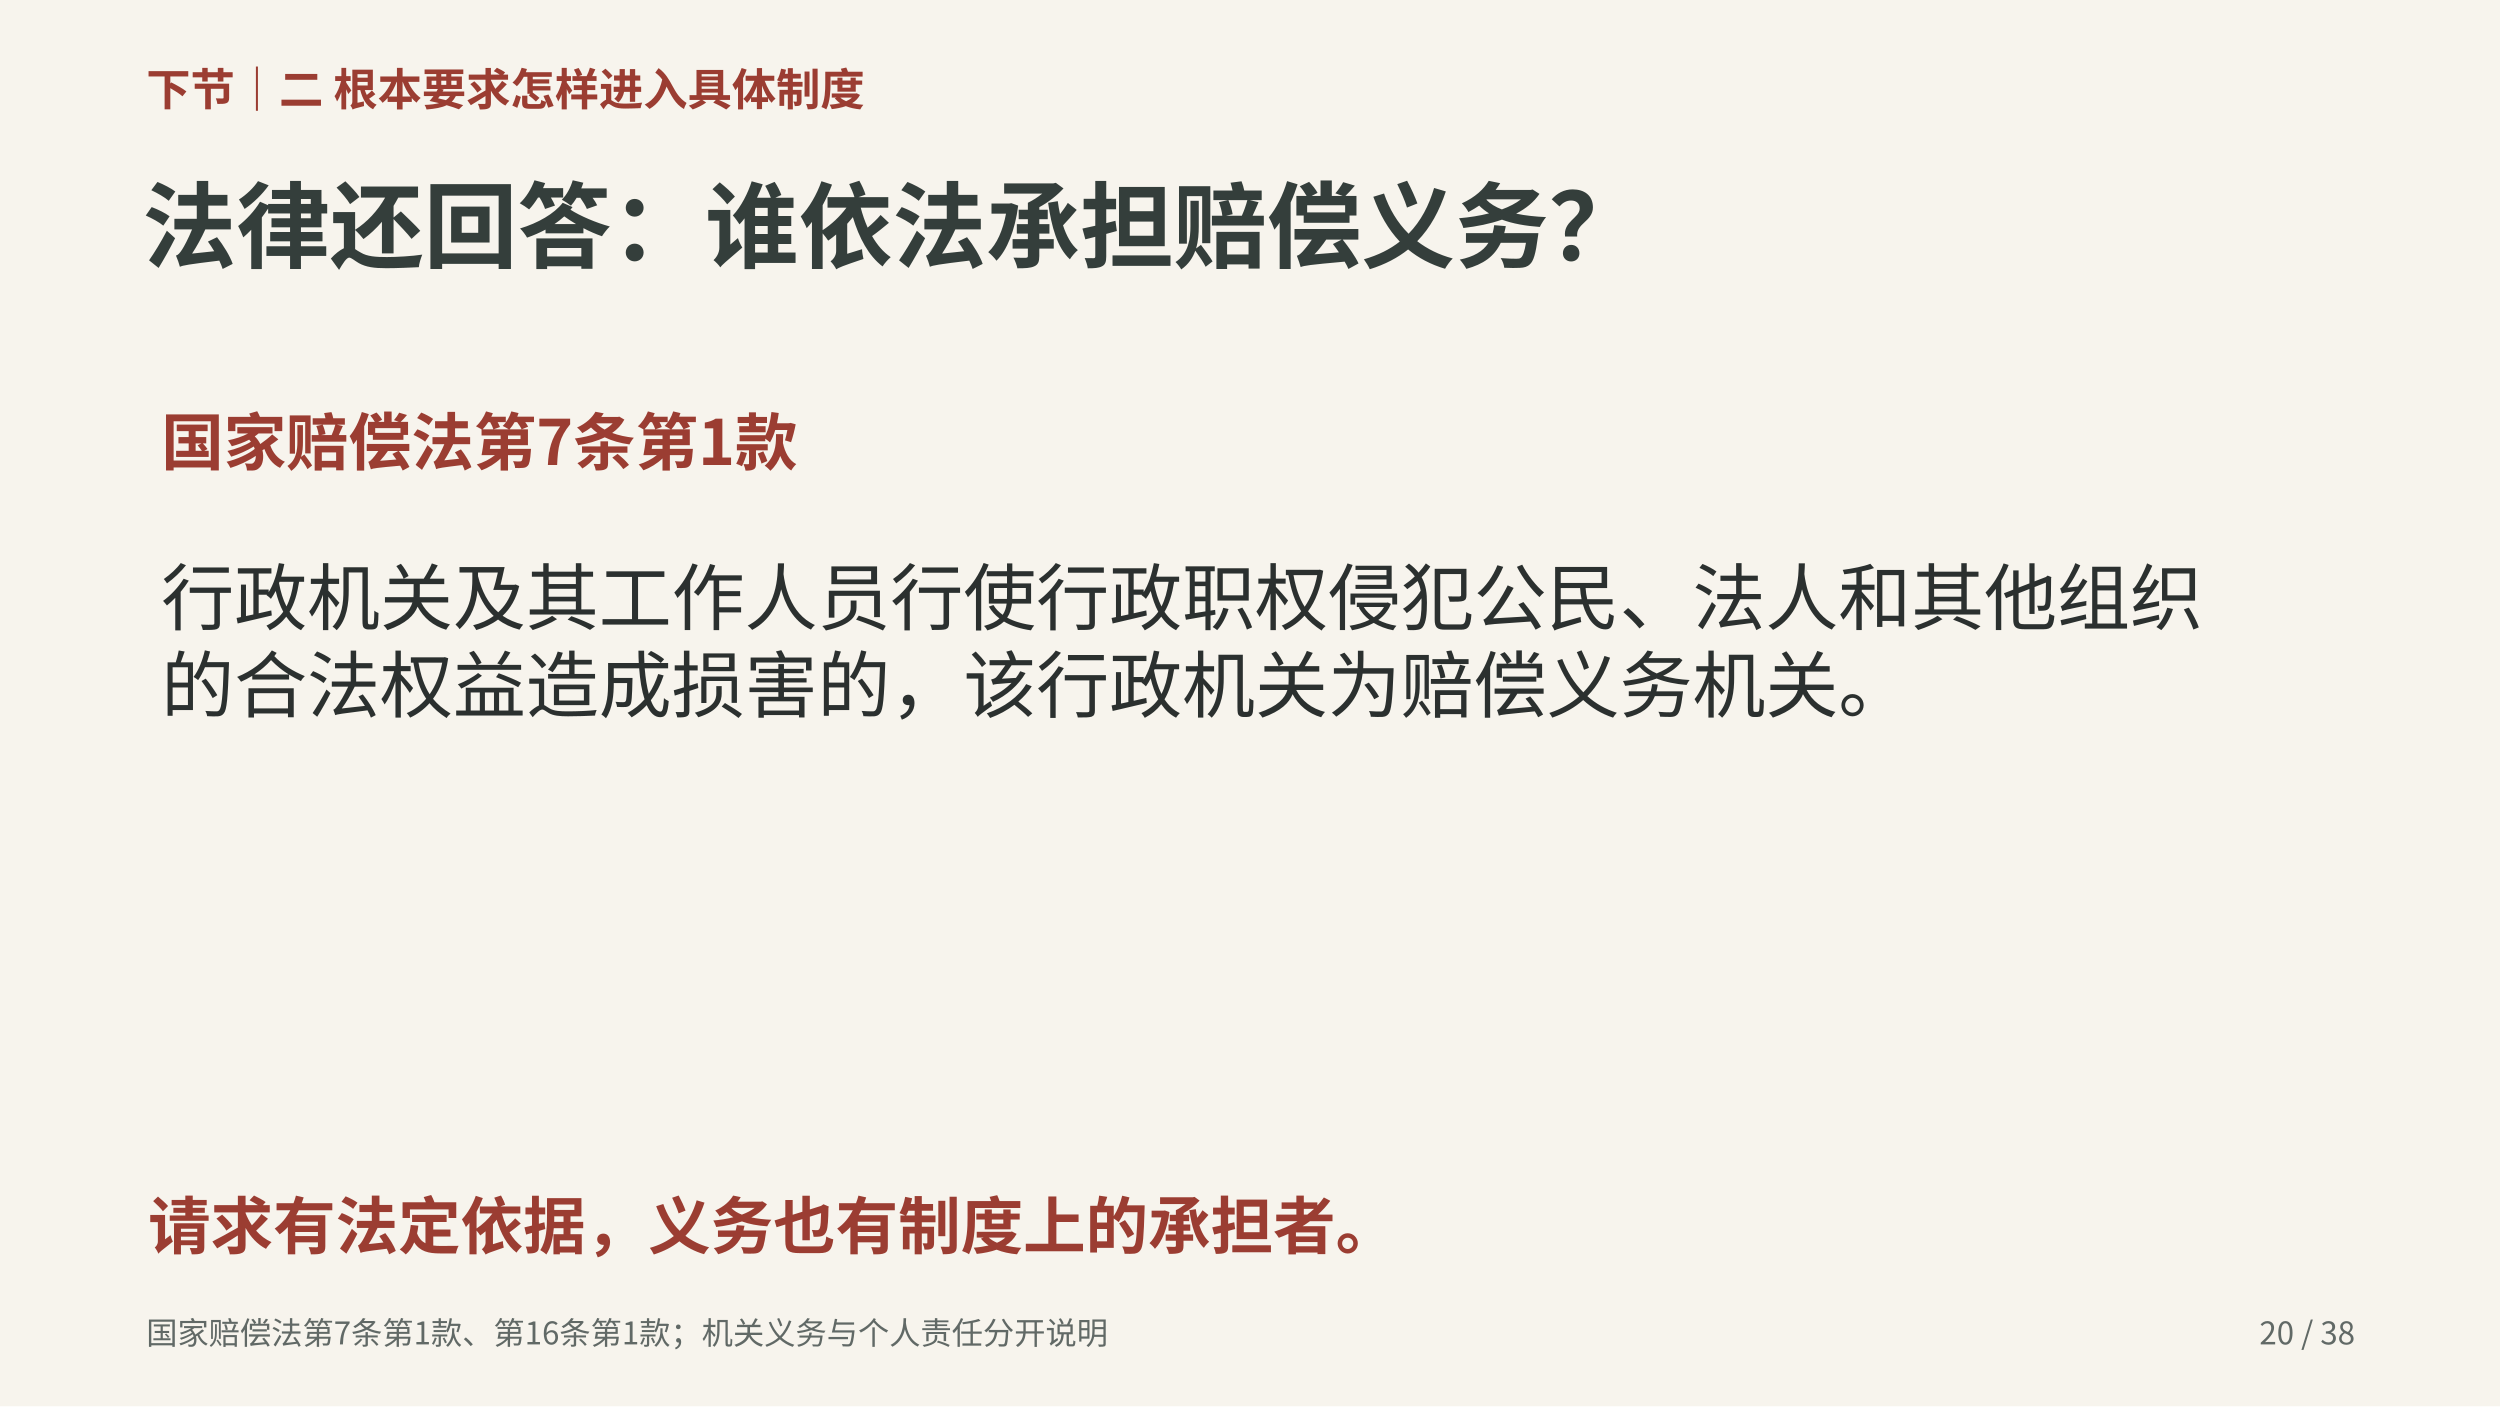
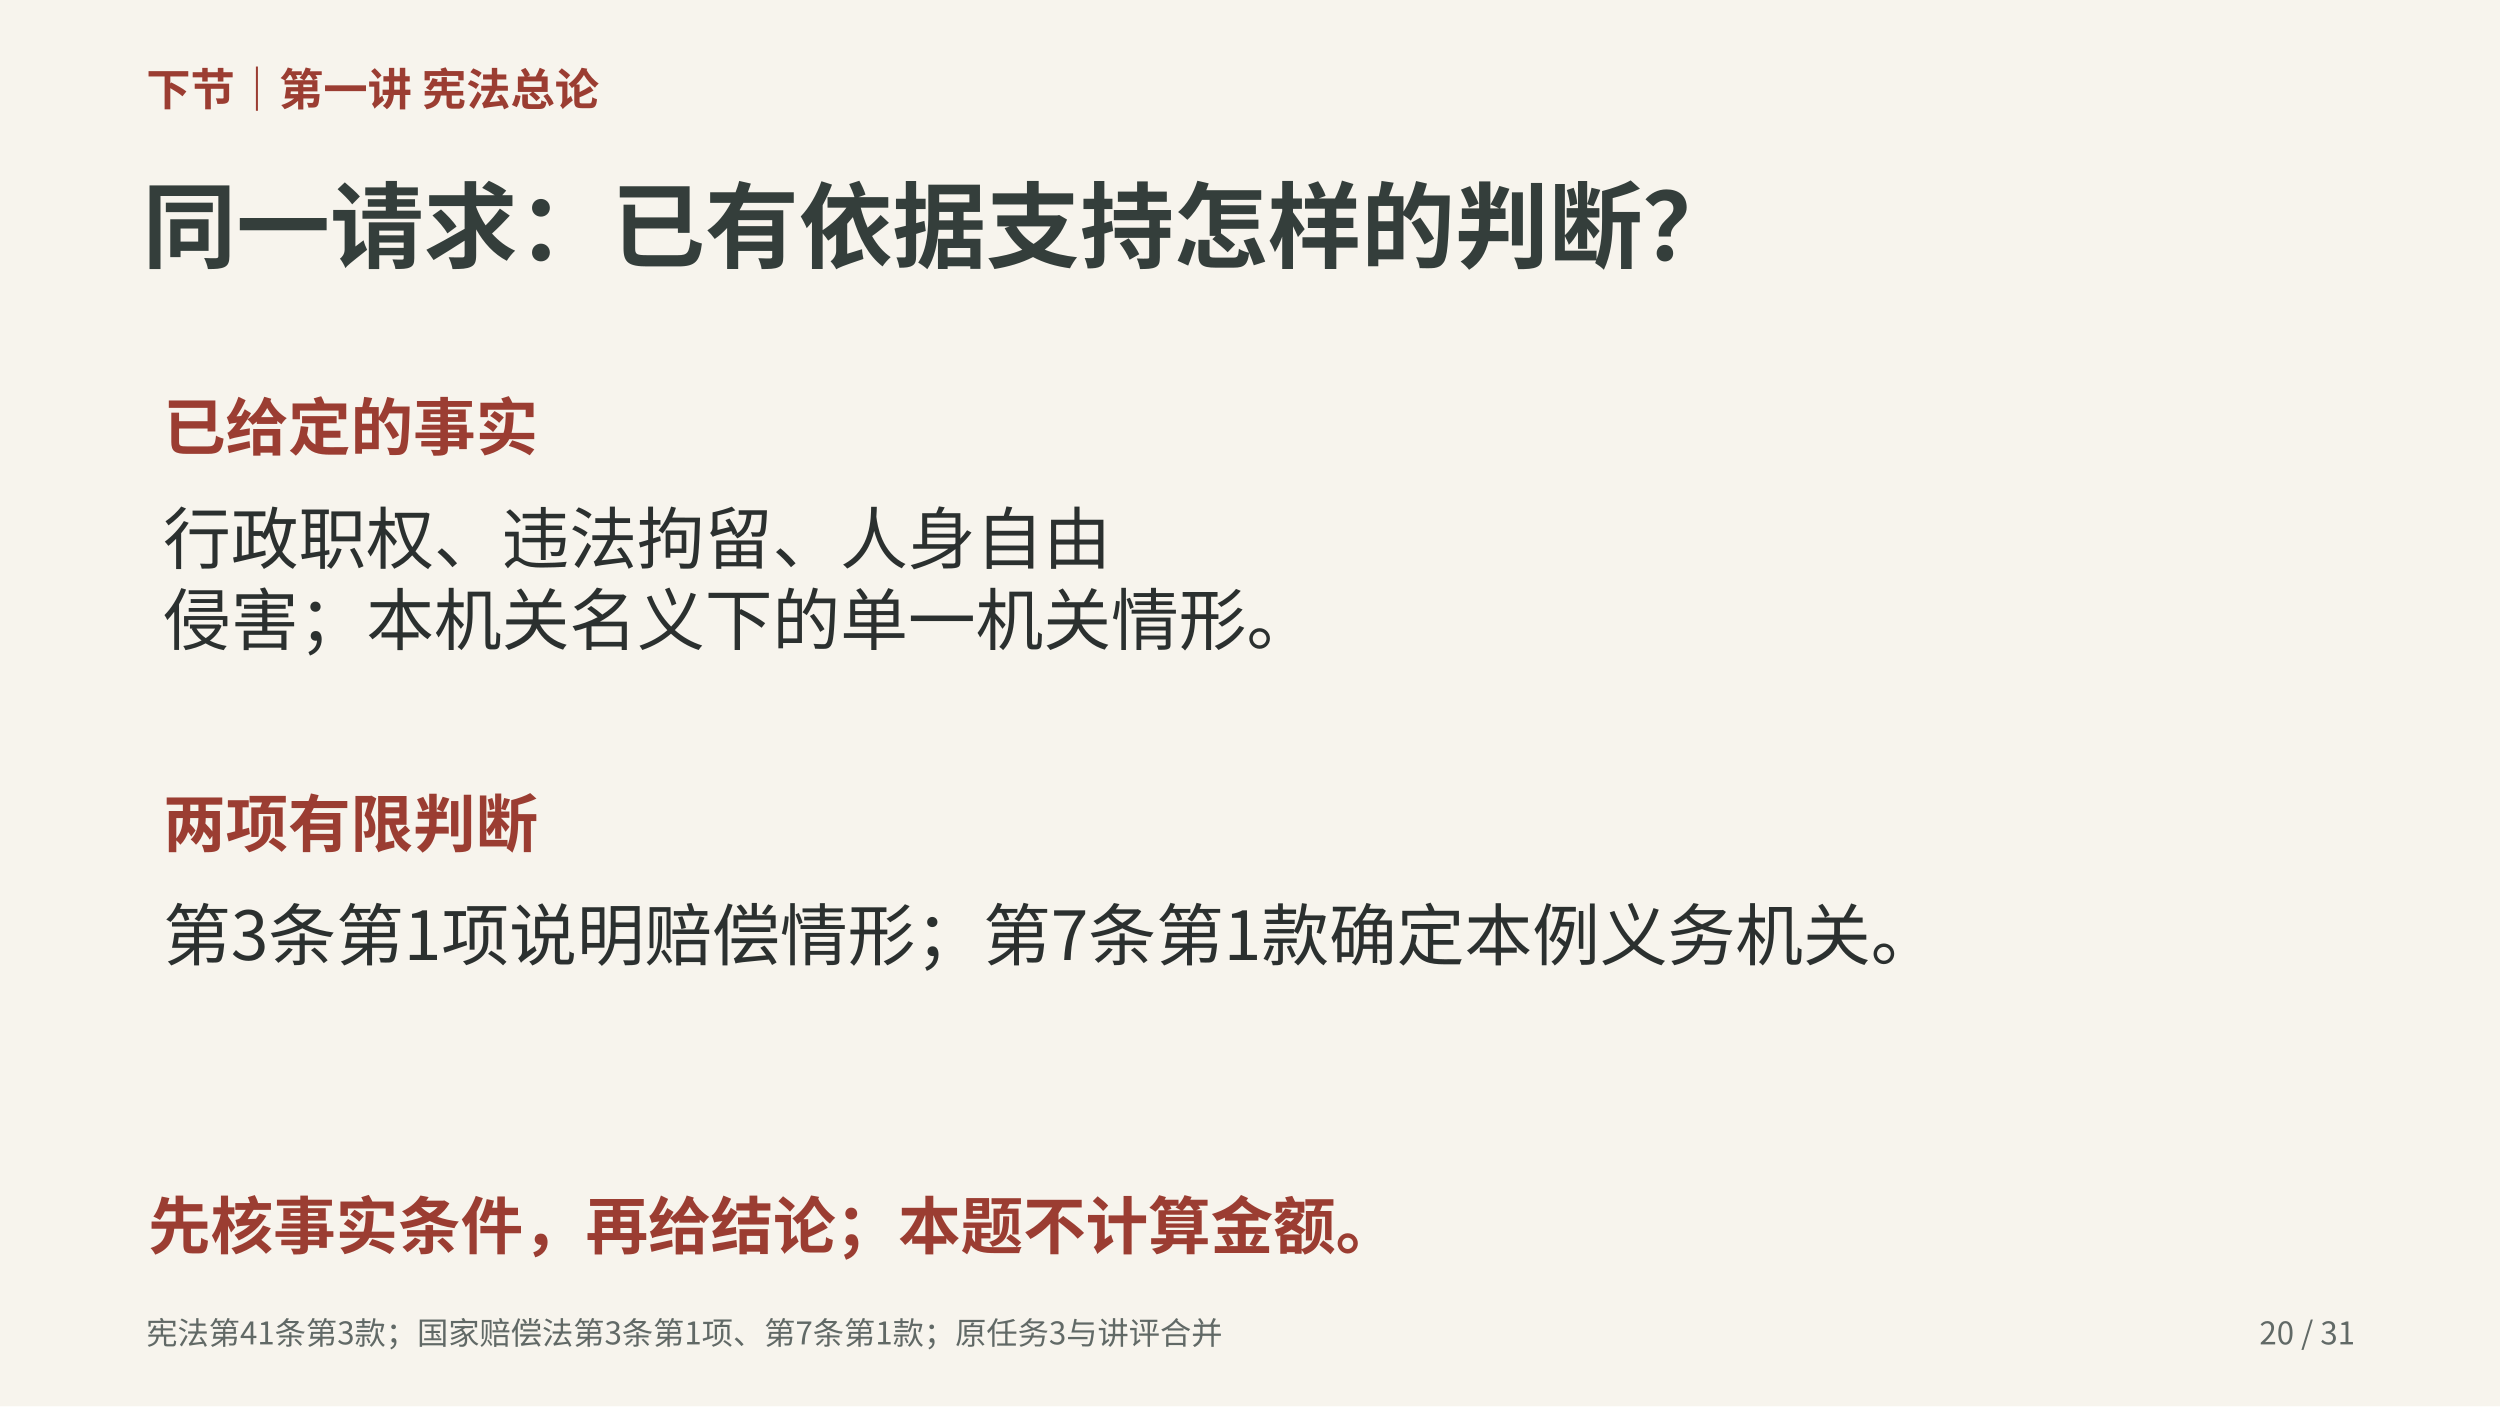
<svg xmlns="http://www.w3.org/2000/svg" viewBox="0 0 1600 900" width="1600" height="900">
  <defs>
    <marker id="arrow" viewBox="0 0 10 10" refX="8" refY="5" markerWidth="5" markerHeight="5" orient="auto-start-reverse">
      <path d="M 0 0 L 10 5 L 0 10 z" fill="#9B3D32" />
    </marker>
  </defs>
  <rect width="1600" height="900" fill="#F7F4ED" />
  <text x="93.6" y="67.5" font-family="Microsoft YaHei, Noto Sans CJK SC, sans-serif" font-size="28.333" font-weight="700" fill="#9B3D32" text-anchor="start">
-     <tspan x="93.6" dy="0">下节｜二 根本要求怎样进入具体制度</tspan>
+     <tspan x="93.6" dy="0">下节｜第一讲 宪法总论</tspan>
  </text>
  <text x="91.2" y="166.8" font-family="Microsoft YaHei, Noto Sans CJK SC, sans-serif" font-size="60" font-weight="700" fill="#343E3B" text-anchor="start">
-     <tspan x="91.2" dy="0">法律还回答：谁依法承担赔偿义务？</tspan>
+     <tspan x="91.2" dy="0">同一请求：已有依据支持怎样的判断？</tspan>
  </text>
-   <text x="103.2" y="297.6" font-family="Microsoft YaHei, Noto Sans CJK SC, sans-serif" font-size="40" font-weight="700" fill="#9B3D32" text-anchor="start">
-     <tspan x="103.2" dy="0">国家赔偿法第7条第1款</tspan>
+   <text x="104.4" y="288" font-family="Microsoft YaHei, Noto Sans CJK SC, sans-serif" font-size="40" font-weight="700" fill="#9B3D32" text-anchor="start">
+     <tspan x="104.4" dy="0">已给定的事实</tspan>
  </text>
-   <text x="103.2" y="399.6" font-family="Microsoft YaHei, Noto Sans CJK SC, sans-serif" font-size="46.667" font-weight="400" fill="#2B302F" text-anchor="start">
-     <tspan x="103.2" dy="0">行政机关及其工作人员行使行政职权侵犯公民、法人和其他组织</tspan>
-     <tspan x="103.2" dy="56">的合法权益造成损害的，该行政机关为赔偿义务机关。</tspan>
+   <text x="104.4" y="360.6" font-family="Microsoft YaHei, Noto Sans CJK SC, sans-serif" font-size="43.333" font-weight="400" fill="#2B302F" text-anchor="start">
+     <tspan x="104.4" dy="0">行政职权、违法拘留、人身自由</tspan>
+     <tspan x="104.4" dy="52">侵害；本机关名义下的单一机关情形。</tspan>
+   </text>
+   <text x="104.4" y="541.8" font-family="Microsoft YaHei, Noto Sans CJK SC, sans-serif" font-size="40" font-weight="700" fill="#9B3D32" text-anchor="start">
+     <tspan x="104.4" dy="0">两项有限判断</tspan>
+   </text>
+   <text x="104.4" y="614.4" font-family="Microsoft YaHei, Noto Sans CJK SC, sans-serif" font-size="43.333" font-weight="400" fill="#2B302F" text-anchor="start">
+     <tspan x="104.4" dy="0">第3条第1项说明赔偿情形；第7条第1款确定本例义务机关。</tspan>
  </text>
  <text x="94.8" y="799.2" font-family="Microsoft YaHei, Noto Sans CJK SC, sans-serif" font-size="40" font-weight="700" fill="#9B3D32" text-anchor="start">
-     <tspan x="94.8" dy="0">请求有法定依据，义务也有制度上的承担者。</tspan>
+     <tspan x="94.8" dy="0">先核事实条件，再给结论；本题不计算金额。</tspan>
  </text>
  <text x="93.6" y="860.4" font-family="Microsoft YaHei, Noto Sans CJK SC, sans-serif" font-size="20" font-weight="400" fill="#616966" text-anchor="start">
-     <tspan x="93.6" dy="0">国家赔偿法第7条第1款、第16条第1款；机关义务与个人责任分开说明</tspan>
+     <tspan x="93.6" dy="0">宪法第41条第3款；国家赔偿法第3条第1项、第7条第1款；原任务3与讲评合并</tspan>
  </text>
  <text x="1507.2" y="860.4" font-family="Microsoft YaHei, Noto Sans CJK SC, sans-serif" font-size="20" font-weight="400" fill="#616966" text-anchor="end">
-     <tspan x="1507.2" dy="0">20 / 38</tspan>
+     <tspan x="1507.2" dy="0">20 / 31</tspan>
  </text>
</svg>
